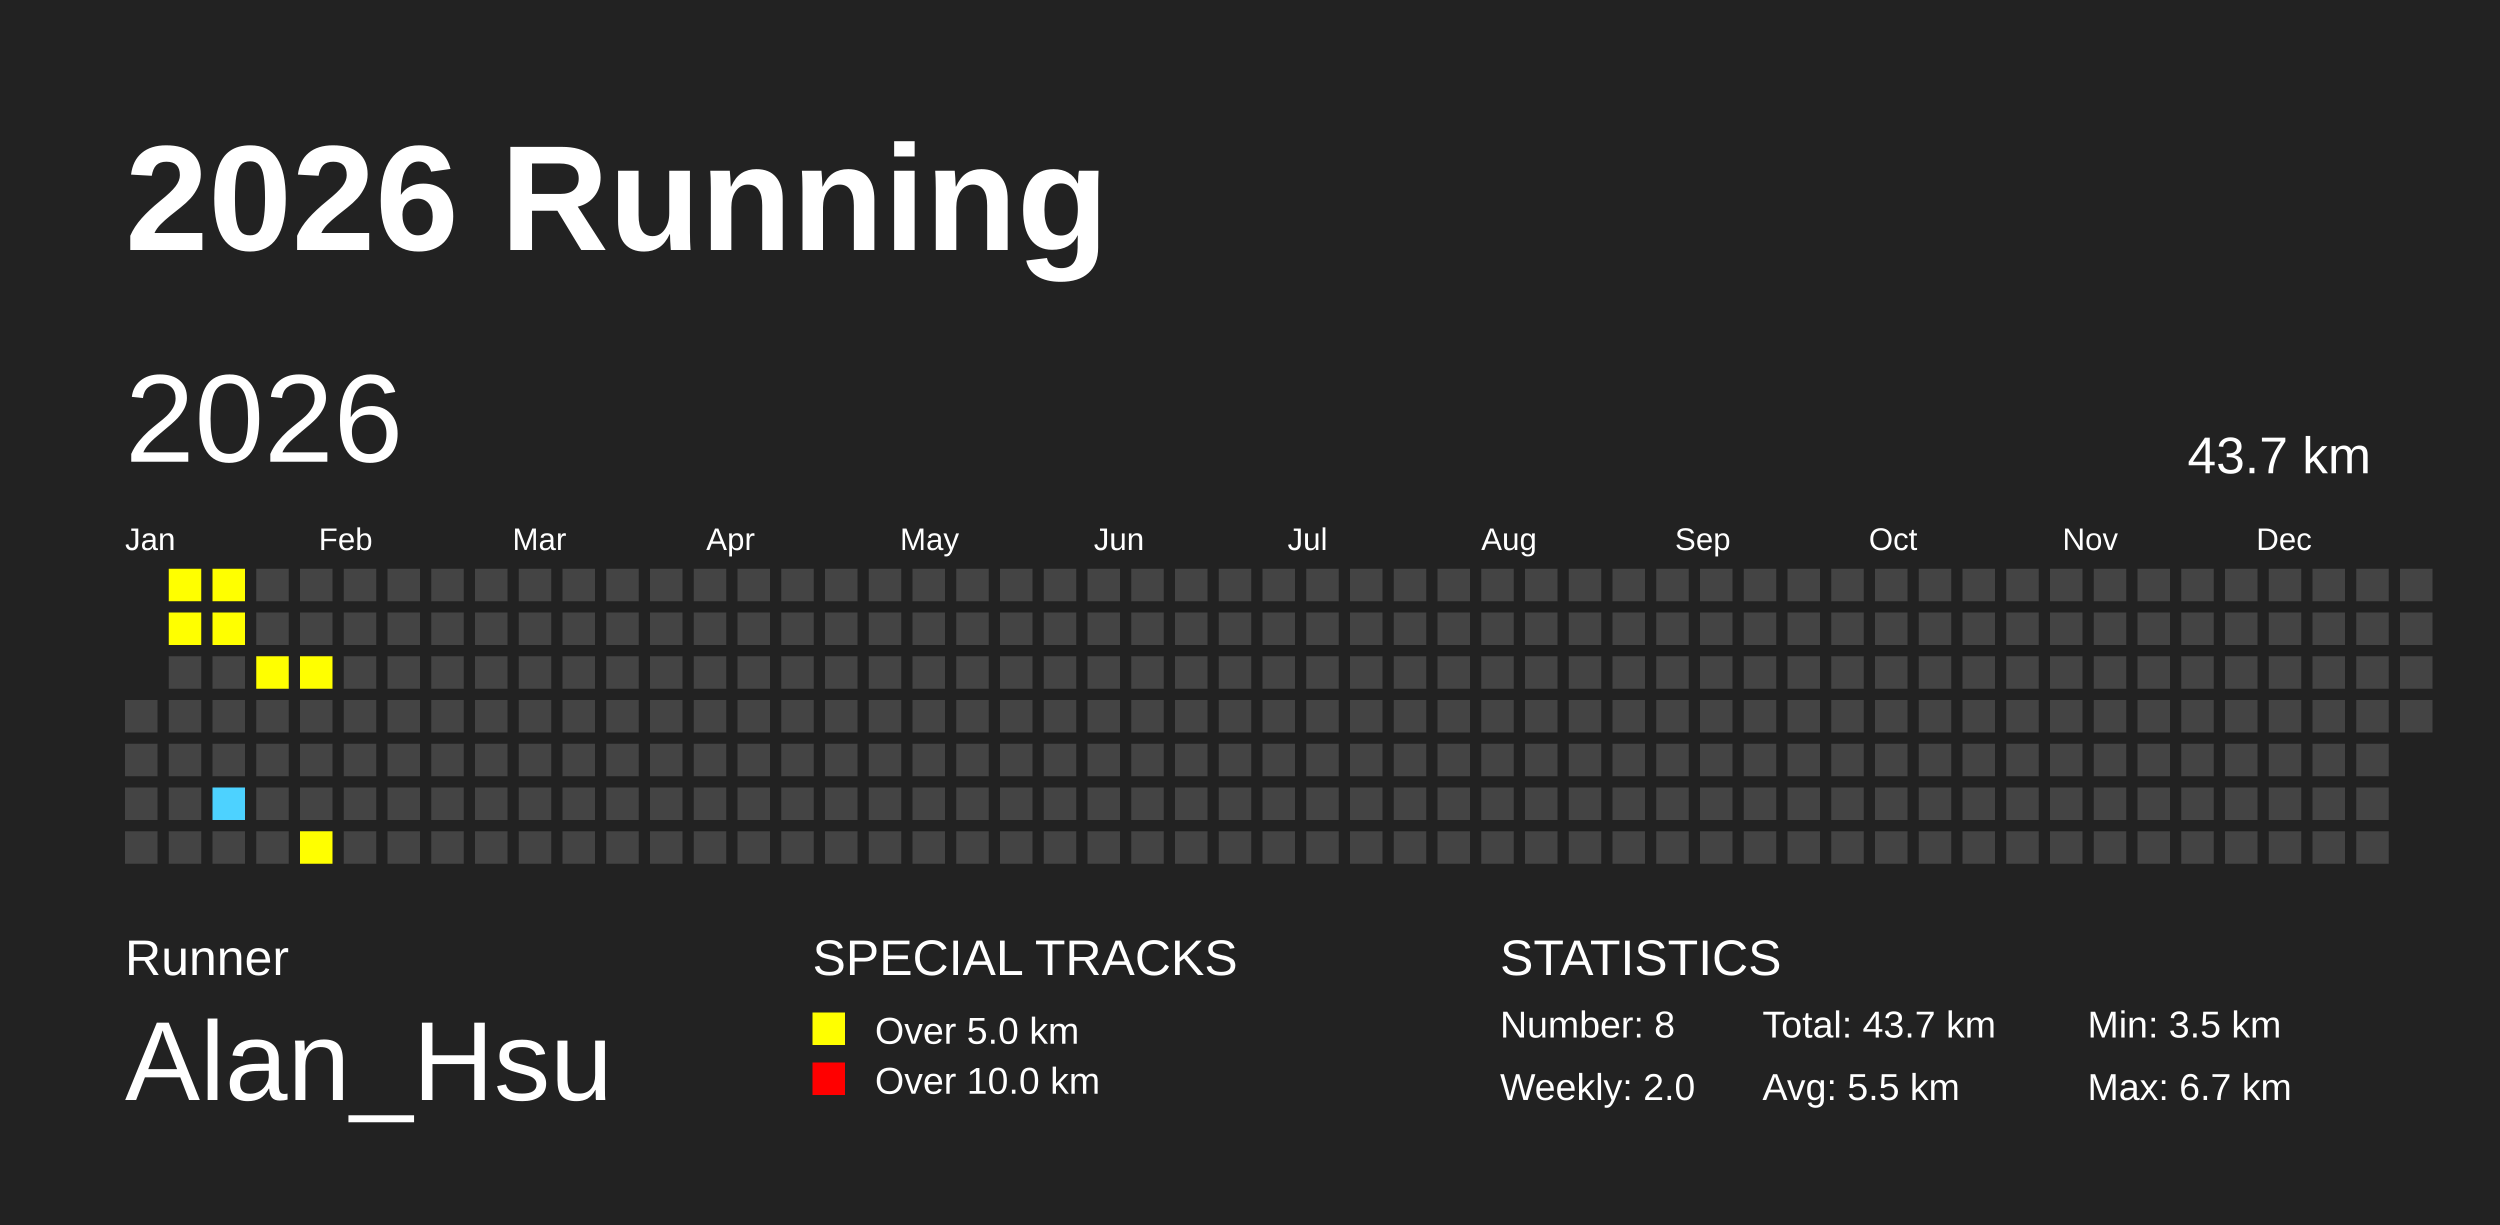
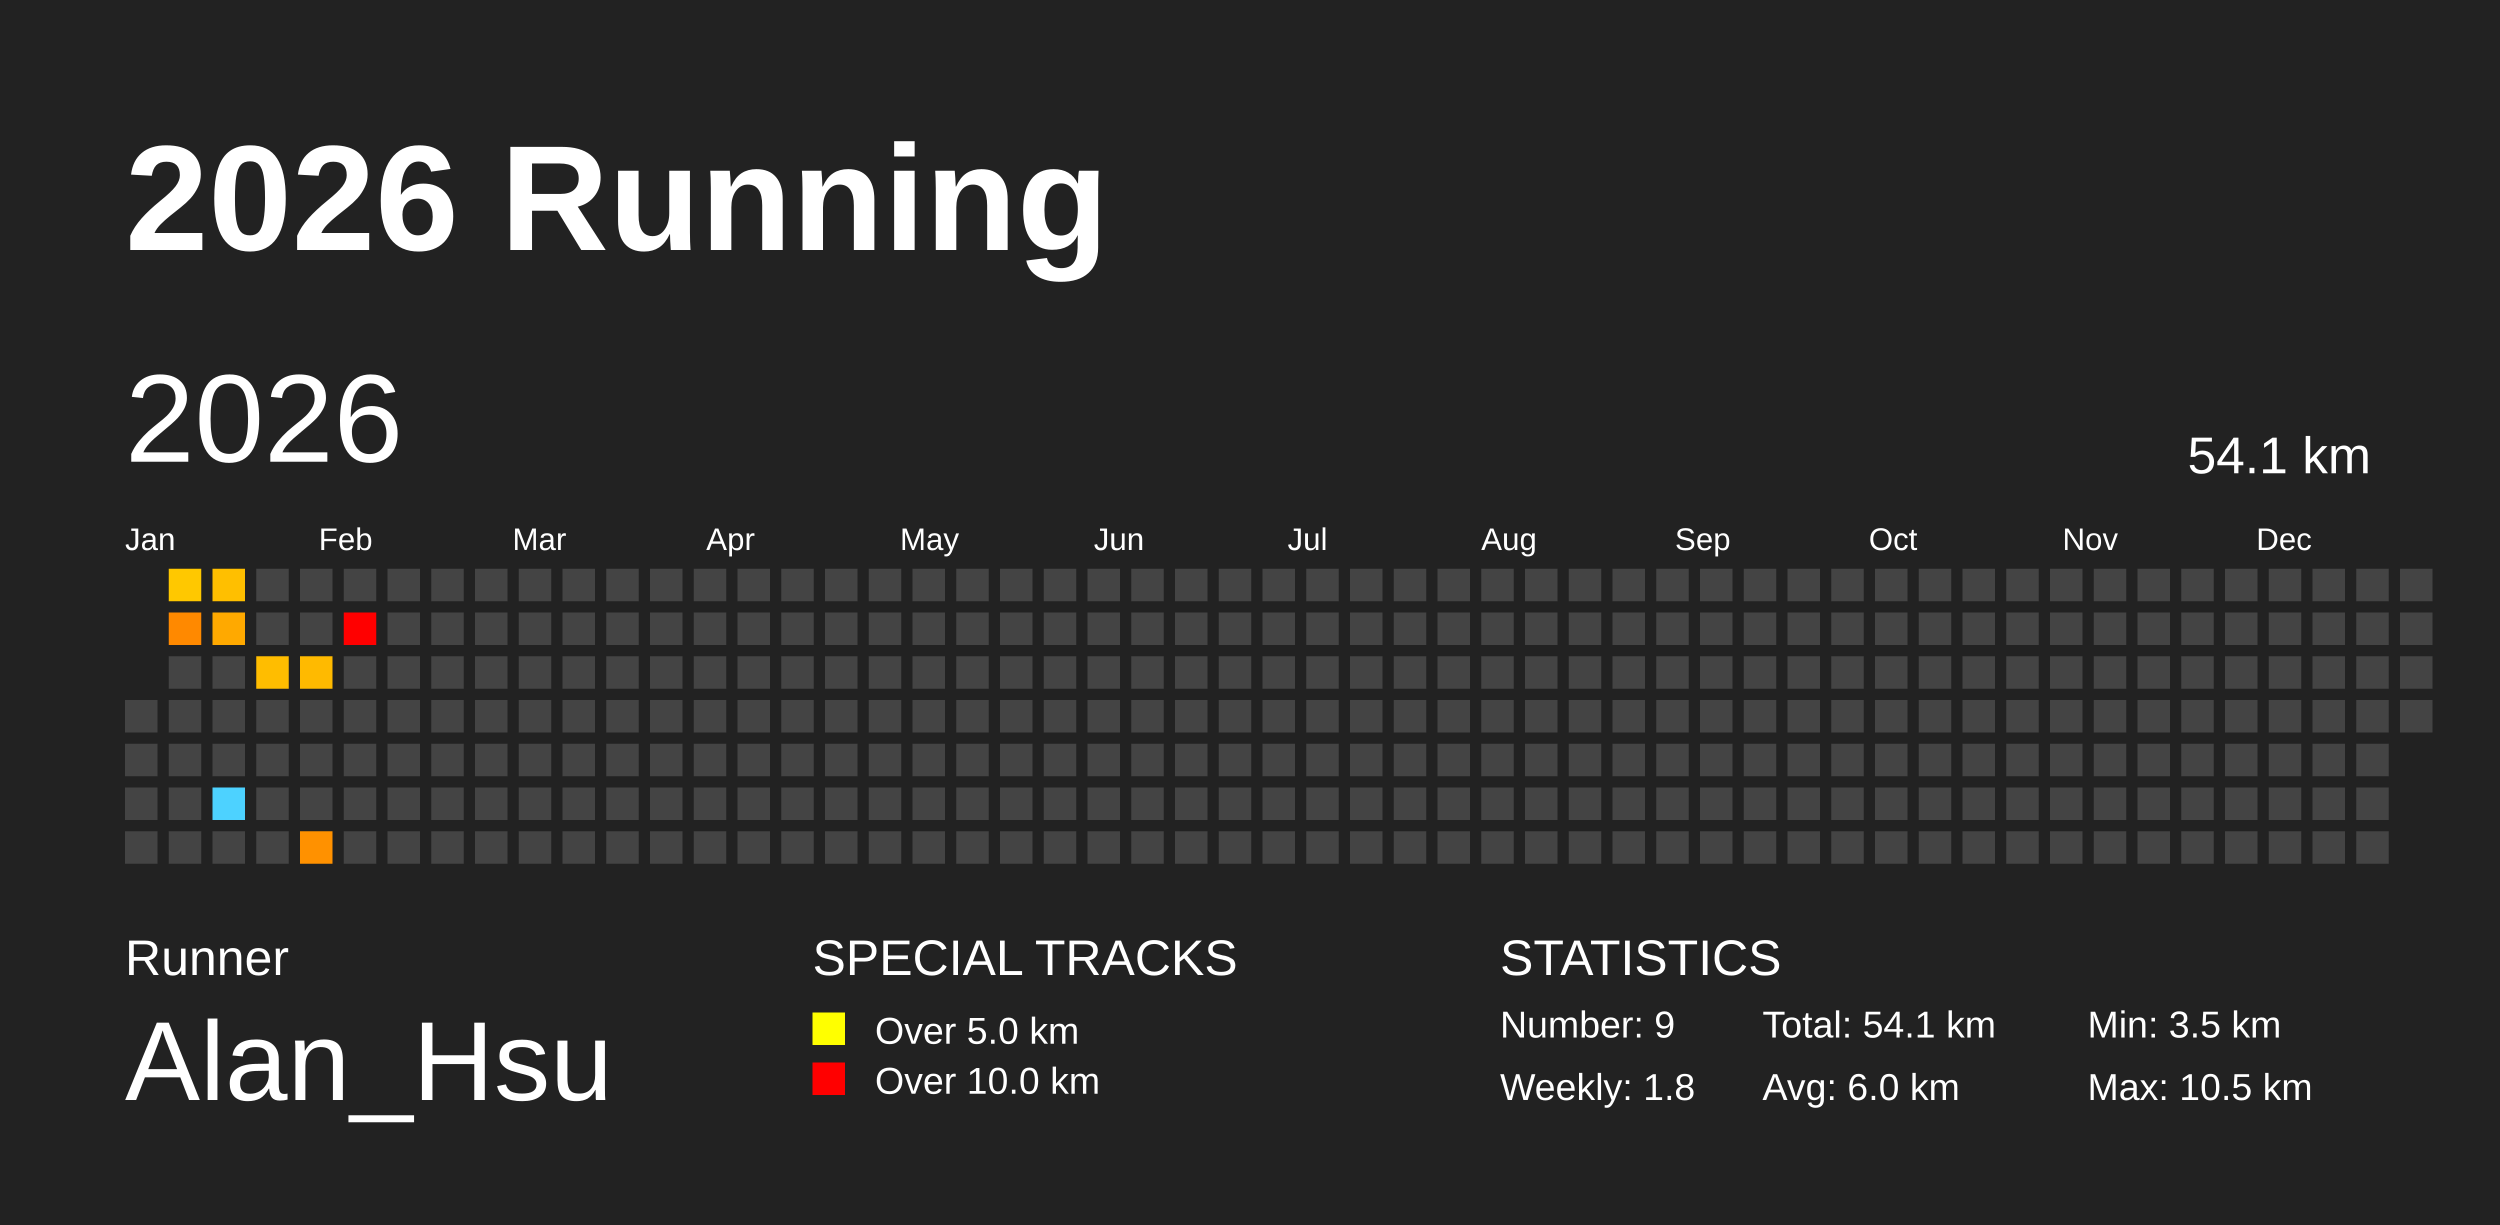
<svg xmlns="http://www.w3.org/2000/svg" baseProfile="full" height="98mm" version="1.1" viewBox="0,0,200,98" width="200mm">
  <defs />
  <rect fill="#222222" height="98" width="200" x="0" y="0" />
  <text fill="#FFFFFF" style="font-size:12px; font-family:Arial; font-weight:bold;" x="10" y="20">2026 Running</text>
  <text fill="#FFFFFF" style="font-size:4px; font-family:Arial" x="10" y="78">Runner</text>
  <text fill="#FFFFFF" style="font-size:9px; font-family:Arial" x="10" y="88">Alan_Hsu</text>
  <text fill="#FFFFFF" style="font-size:4px; font-family:Arial" x="65" y="78">SPECIAL TRACKS</text>
  <rect fill="yellow" height="2.6" width="2.6" x="65" y="81" />
  <text fill="#FFFFFF" style="font-size:3px; font-family:Arial" x="70" y="83.5">Over 5.0 km</text>
  <rect fill="red" height="2.6" width="2.6" x="65" y="85" />
  <text fill="#FFFFFF" style="font-size:3px; font-family:Arial" x="70" y="87.5">Over 10.0 km</text>
  <text fill="#FFFFFF" style="font-size:4px; font-family:Arial" x="120" y="78">STATISTICS</text>
-   <text fill="#FFFFFF" style="font-size:3px; font-family:Arial" x="120" y="83">Number: 8</text>
-   <text fill="#FFFFFF" style="font-size:3px; font-family:Arial" x="120" y="88">Weekly: 2.0</text>
-   <text fill="#FFFFFF" style="font-size:3px; font-family:Arial" x="141" y="83">Total: 43.7 km</text>
-   <text fill="#FFFFFF" style="font-size:3px; font-family:Arial" x="141" y="88">Avg: 5.5 km</text>
+   <text fill="#FFFFFF" style="font-size:3px; font-family:Arial" x="120" y="83">Number: 9</text>
+   <text fill="#FFFFFF" style="font-size:3px; font-family:Arial" x="120" y="88">Weekly: 1.8</text>
+   <text fill="#FFFFFF" style="font-size:3px; font-family:Arial" x="141" y="83">Total: 54.1 km</text>
+   <text fill="#FFFFFF" style="font-size:3px; font-family:Arial" x="141" y="88">Avg: 6.0 km</text>
  <text fill="#FFFFFF" style="font-size:3px; font-family:Arial" x="167" y="83">Min: 3.5 km</text>
-   <text fill="#FFFFFF" style="font-size:3px; font-family:Arial" x="167" y="88">Max: 6.7 km</text>
+   <text fill="#FFFFFF" style="font-size:3px; font-family:Arial" x="167" y="88">Max: 10.5 km</text>
  <text dominant-baseline="hanging" fill="#FFFFFF" style="font-size:10.0px; font-family:Arial;" x="10" y="30">2026</text>
-   <text dominant-baseline="hanging" fill="#FFFFFF" style="font-size:4.125px; font-family:Arial;" x="175" y="35">43.7 km</text>
+   <text dominant-baseline="hanging" fill="#FFFFFF" style="font-size:4.125px; font-family:Arial;" x="175" y="35">54.1 km</text>
  <text fill="#FFFFFF" style="font-size:2.5px; font-family:Arial" x="10.0" y="44">Jan</text>
  <text fill="#FFFFFF" style="font-size:2.5px; font-family:Arial" x="25.5" y="44">Feb</text>
  <text fill="#FFFFFF" style="font-size:2.5px; font-family:Arial" x="41.0" y="44">Mar</text>
  <text fill="#FFFFFF" style="font-size:2.5px; font-family:Arial" x="56.5" y="44">Apr</text>
  <text fill="#FFFFFF" style="font-size:2.5px; font-family:Arial" x="72.0" y="44">May</text>
  <text fill="#FFFFFF" style="font-size:2.5px; font-family:Arial" x="87.5" y="44">Jun</text>
  <text fill="#FFFFFF" style="font-size:2.5px; font-family:Arial" x="103.0" y="44">Jul</text>
  <text fill="#FFFFFF" style="font-size:2.5px; font-family:Arial" x="118.5" y="44">Aug</text>
  <text fill="#FFFFFF" style="font-size:2.5px; font-family:Arial" x="134.0" y="44">Sep</text>
  <text fill="#FFFFFF" style="font-size:2.5px; font-family:Arial" x="149.5" y="44">Oct</text>
  <text fill="#FFFFFF" style="font-size:2.5px; font-family:Arial" x="165.0" y="44">Nov</text>
  <text fill="#FFFFFF" style="font-size:2.5px; font-family:Arial" x="180.5" y="44">Dec</text>
  <rect fill="#444444" height="2.6" width="2.6" x="10.0" y="56.0" />
  <rect fill="#444444" height="2.6" width="2.6" x="10.0" y="59.5" />
  <rect fill="#444444" height="2.6" width="2.6" x="10.0" y="63.0" />
  <rect fill="#444444" height="2.6" width="2.6" x="10.0" y="66.5" />
-   <rect fill="yellow" height="2.6" width="2.6" x="13.5" y="45.5" />
-   <rect fill="yellow" height="2.6" width="2.6" x="13.5" y="49.0" />
+   <rect fill="#ffc800" height="2.6" width="2.6" x="13.5" y="45.5" />
+   <rect fill="#ff8900" height="2.6" width="2.6" x="13.5" y="49.0" />
  <rect fill="#444444" height="2.6" width="2.6" x="13.5" y="52.5" />
  <rect fill="#444444" height="2.6" width="2.6" x="13.5" y="56.0" />
  <rect fill="#444444" height="2.6" width="2.6" x="13.5" y="59.5" />
  <rect fill="#444444" height="2.6" width="2.6" x="13.5" y="63.0" />
  <rect fill="#444444" height="2.6" width="2.6" x="13.5" y="66.5" />
-   <rect fill="yellow" height="2.6" width="2.6" x="17.0" y="45.5" />
-   <rect fill="yellow" height="2.6" width="2.6" x="17.0" y="49.0" />
+   <rect fill="#ffbf00" height="2.6" width="2.6" x="17.0" y="45.5" />
+   <rect fill="#ffa900" height="2.6" width="2.6" x="17.0" y="49.0" />
  <rect fill="#444444" height="2.6" width="2.6" x="17.0" y="52.5" />
  <rect fill="#444444" height="2.6" width="2.6" x="17.0" y="56.0" />
  <rect fill="#444444" height="2.6" width="2.6" x="17.0" y="59.5" />
-   <rect fill="#4DD2FF" height="2.6" width="2.6" x="17.0" y="63.0" />
+   <rect fill="#4dd2ff" height="2.6" width="2.6" x="17.0" y="63.0" />
  <rect fill="#444444" height="2.6" width="2.6" x="17.0" y="66.5" />
  <rect fill="#444444" height="2.6" width="2.6" x="20.5" y="45.5" />
  <rect fill="#444444" height="2.6" width="2.6" x="20.5" y="49.0" />
-   <rect fill="yellow" height="2.6" width="2.6" x="20.5" y="52.5" />
+   <rect fill="#ffbd00" height="2.6" width="2.6" x="20.5" y="52.5" />
  <rect fill="#444444" height="2.6" width="2.6" x="20.5" y="56.0" />
  <rect fill="#444444" height="2.6" width="2.6" x="20.5" y="59.5" />
  <rect fill="#444444" height="2.6" width="2.6" x="20.5" y="63.0" />
  <rect fill="#444444" height="2.6" width="2.6" x="20.5" y="66.5" />
  <rect fill="#444444" height="2.6" width="2.6" x="24.0" y="45.5" />
  <rect fill="#444444" height="2.6" width="2.6" x="24.0" y="49.0" />
-   <rect fill="yellow" height="2.6" width="2.6" x="24.0" y="52.5" />
+   <rect fill="#ffba00" height="2.6" width="2.6" x="24.0" y="52.5" />
  <rect fill="#444444" height="2.6" width="2.6" x="24.0" y="56.0" />
  <rect fill="#444444" height="2.6" width="2.6" x="24.0" y="59.5" />
  <rect fill="#444444" height="2.6" width="2.6" x="24.0" y="63.0" />
-   <rect fill="yellow" height="2.6" width="2.6" x="24.0" y="66.5" />
+   <rect fill="#ff9100" height="2.6" width="2.6" x="24.0" y="66.5" />
  <rect fill="#444444" height="2.6" width="2.6" x="27.5" y="45.5" />
-   <rect fill="#444444" height="2.6" width="2.6" x="27.5" y="49.0" />
+   <rect fill="red" height="2.6" width="2.6" x="27.5" y="49.0" />
  <rect fill="#444444" height="2.6" width="2.6" x="27.5" y="52.5" />
  <rect fill="#444444" height="2.6" width="2.6" x="27.5" y="56.0" />
  <rect fill="#444444" height="2.6" width="2.6" x="27.5" y="59.5" />
  <rect fill="#444444" height="2.6" width="2.6" x="27.5" y="63.0" />
  <rect fill="#444444" height="2.6" width="2.6" x="27.5" y="66.5" />
  <rect fill="#444444" height="2.6" width="2.6" x="31.0" y="45.5" />
  <rect fill="#444444" height="2.6" width="2.6" x="31.0" y="49.0" />
  <rect fill="#444444" height="2.6" width="2.6" x="31.0" y="52.5" />
  <rect fill="#444444" height="2.6" width="2.6" x="31.0" y="56.0" />
  <rect fill="#444444" height="2.6" width="2.6" x="31.0" y="59.5" />
  <rect fill="#444444" height="2.6" width="2.6" x="31.0" y="63.0" />
  <rect fill="#444444" height="2.6" width="2.6" x="31.0" y="66.5" />
  <rect fill="#444444" height="2.6" width="2.6" x="34.5" y="45.5" />
  <rect fill="#444444" height="2.6" width="2.6" x="34.5" y="49.0" />
  <rect fill="#444444" height="2.6" width="2.6" x="34.5" y="52.5" />
  <rect fill="#444444" height="2.6" width="2.6" x="34.5" y="56.0" />
  <rect fill="#444444" height="2.6" width="2.6" x="34.5" y="59.5" />
  <rect fill="#444444" height="2.6" width="2.6" x="34.5" y="63.0" />
  <rect fill="#444444" height="2.6" width="2.6" x="34.5" y="66.5" />
  <rect fill="#444444" height="2.6" width="2.6" x="38.0" y="45.5" />
  <rect fill="#444444" height="2.6" width="2.6" x="38.0" y="49.0" />
  <rect fill="#444444" height="2.6" width="2.6" x="38.0" y="52.5" />
  <rect fill="#444444" height="2.6" width="2.6" x="38.0" y="56.0" />
  <rect fill="#444444" height="2.6" width="2.6" x="38.0" y="59.5" />
  <rect fill="#444444" height="2.6" width="2.6" x="38.0" y="63.0" />
  <rect fill="#444444" height="2.6" width="2.6" x="38.0" y="66.5" />
  <rect fill="#444444" height="2.6" width="2.6" x="41.5" y="45.5" />
  <rect fill="#444444" height="2.6" width="2.6" x="41.5" y="49.0" />
  <rect fill="#444444" height="2.6" width="2.6" x="41.5" y="52.5" />
  <rect fill="#444444" height="2.6" width="2.6" x="41.5" y="56.0" />
  <rect fill="#444444" height="2.6" width="2.6" x="41.5" y="59.5" />
  <rect fill="#444444" height="2.6" width="2.6" x="41.5" y="63.0" />
  <rect fill="#444444" height="2.6" width="2.6" x="41.5" y="66.5" />
  <rect fill="#444444" height="2.6" width="2.6" x="45.0" y="45.5" />
  <rect fill="#444444" height="2.6" width="2.6" x="45.0" y="49.0" />
  <rect fill="#444444" height="2.6" width="2.6" x="45.0" y="52.5" />
  <rect fill="#444444" height="2.6" width="2.6" x="45.0" y="56.0" />
  <rect fill="#444444" height="2.6" width="2.6" x="45.0" y="59.5" />
  <rect fill="#444444" height="2.6" width="2.6" x="45.0" y="63.0" />
  <rect fill="#444444" height="2.6" width="2.6" x="45.0" y="66.5" />
  <rect fill="#444444" height="2.6" width="2.6" x="48.5" y="45.5" />
  <rect fill="#444444" height="2.6" width="2.6" x="48.5" y="49.0" />
  <rect fill="#444444" height="2.6" width="2.6" x="48.5" y="52.5" />
  <rect fill="#444444" height="2.6" width="2.6" x="48.5" y="56.0" />
  <rect fill="#444444" height="2.6" width="2.6" x="48.5" y="59.5" />
  <rect fill="#444444" height="2.6" width="2.6" x="48.5" y="63.0" />
  <rect fill="#444444" height="2.6" width="2.6" x="48.5" y="66.5" />
  <rect fill="#444444" height="2.6" width="2.6" x="52.0" y="45.5" />
  <rect fill="#444444" height="2.6" width="2.6" x="52.0" y="49.0" />
  <rect fill="#444444" height="2.6" width="2.6" x="52.0" y="52.5" />
  <rect fill="#444444" height="2.6" width="2.6" x="52.0" y="56.0" />
  <rect fill="#444444" height="2.6" width="2.6" x="52.0" y="59.5" />
  <rect fill="#444444" height="2.6" width="2.6" x="52.0" y="63.0" />
  <rect fill="#444444" height="2.6" width="2.6" x="52.0" y="66.5" />
  <rect fill="#444444" height="2.6" width="2.6" x="55.5" y="45.5" />
  <rect fill="#444444" height="2.6" width="2.6" x="55.5" y="49.0" />
  <rect fill="#444444" height="2.6" width="2.6" x="55.5" y="52.5" />
  <rect fill="#444444" height="2.6" width="2.6" x="55.5" y="56.0" />
  <rect fill="#444444" height="2.6" width="2.6" x="55.5" y="59.5" />
  <rect fill="#444444" height="2.6" width="2.6" x="55.5" y="63.0" />
  <rect fill="#444444" height="2.6" width="2.6" x="55.5" y="66.5" />
  <rect fill="#444444" height="2.6" width="2.6" x="59.0" y="45.5" />
  <rect fill="#444444" height="2.6" width="2.6" x="59.0" y="49.0" />
  <rect fill="#444444" height="2.6" width="2.6" x="59.0" y="52.5" />
  <rect fill="#444444" height="2.6" width="2.6" x="59.0" y="56.0" />
  <rect fill="#444444" height="2.6" width="2.6" x="59.0" y="59.5" />
  <rect fill="#444444" height="2.6" width="2.6" x="59.0" y="63.0" />
  <rect fill="#444444" height="2.6" width="2.6" x="59.0" y="66.5" />
  <rect fill="#444444" height="2.6" width="2.6" x="62.5" y="45.5" />
  <rect fill="#444444" height="2.6" width="2.6" x="62.5" y="49.0" />
  <rect fill="#444444" height="2.6" width="2.6" x="62.5" y="52.5" />
  <rect fill="#444444" height="2.6" width="2.6" x="62.5" y="56.0" />
  <rect fill="#444444" height="2.6" width="2.6" x="62.5" y="59.5" />
  <rect fill="#444444" height="2.6" width="2.6" x="62.5" y="63.0" />
  <rect fill="#444444" height="2.6" width="2.6" x="62.5" y="66.5" />
  <rect fill="#444444" height="2.6" width="2.6" x="66.0" y="45.5" />
  <rect fill="#444444" height="2.6" width="2.6" x="66.0" y="49.0" />
  <rect fill="#444444" height="2.6" width="2.6" x="66.0" y="52.5" />
  <rect fill="#444444" height="2.6" width="2.6" x="66.0" y="56.0" />
  <rect fill="#444444" height="2.6" width="2.6" x="66.0" y="59.5" />
  <rect fill="#444444" height="2.6" width="2.6" x="66.0" y="63.0" />
  <rect fill="#444444" height="2.6" width="2.6" x="66.0" y="66.5" />
  <rect fill="#444444" height="2.6" width="2.6" x="69.5" y="45.5" />
  <rect fill="#444444" height="2.6" width="2.6" x="69.5" y="49.0" />
  <rect fill="#444444" height="2.6" width="2.6" x="69.5" y="52.5" />
  <rect fill="#444444" height="2.6" width="2.6" x="69.5" y="56.0" />
  <rect fill="#444444" height="2.6" width="2.6" x="69.5" y="59.5" />
  <rect fill="#444444" height="2.6" width="2.6" x="69.5" y="63.0" />
  <rect fill="#444444" height="2.6" width="2.6" x="69.5" y="66.5" />
  <rect fill="#444444" height="2.6" width="2.6" x="73.0" y="45.5" />
  <rect fill="#444444" height="2.6" width="2.6" x="73.0" y="49.0" />
  <rect fill="#444444" height="2.6" width="2.6" x="73.0" y="52.5" />
  <rect fill="#444444" height="2.6" width="2.6" x="73.0" y="56.0" />
  <rect fill="#444444" height="2.6" width="2.6" x="73.0" y="59.5" />
  <rect fill="#444444" height="2.6" width="2.6" x="73.0" y="63.0" />
  <rect fill="#444444" height="2.6" width="2.6" x="73.0" y="66.5" />
  <rect fill="#444444" height="2.6" width="2.6" x="76.5" y="45.5" />
  <rect fill="#444444" height="2.6" width="2.6" x="76.5" y="49.0" />
  <rect fill="#444444" height="2.6" width="2.6" x="76.5" y="52.5" />
  <rect fill="#444444" height="2.6" width="2.6" x="76.5" y="56.0" />
  <rect fill="#444444" height="2.6" width="2.6" x="76.5" y="59.5" />
  <rect fill="#444444" height="2.6" width="2.6" x="76.5" y="63.0" />
  <rect fill="#444444" height="2.6" width="2.6" x="76.5" y="66.5" />
  <rect fill="#444444" height="2.6" width="2.6" x="80.0" y="45.5" />
  <rect fill="#444444" height="2.6" width="2.6" x="80.0" y="49.0" />
  <rect fill="#444444" height="2.6" width="2.6" x="80.0" y="52.5" />
  <rect fill="#444444" height="2.6" width="2.6" x="80.0" y="56.0" />
  <rect fill="#444444" height="2.6" width="2.6" x="80.0" y="59.5" />
  <rect fill="#444444" height="2.6" width="2.6" x="80.0" y="63.0" />
  <rect fill="#444444" height="2.6" width="2.6" x="80.0" y="66.5" />
  <rect fill="#444444" height="2.6" width="2.6" x="83.5" y="45.5" />
  <rect fill="#444444" height="2.6" width="2.6" x="83.5" y="49.0" />
  <rect fill="#444444" height="2.6" width="2.6" x="83.5" y="52.5" />
  <rect fill="#444444" height="2.6" width="2.6" x="83.5" y="56.0" />
  <rect fill="#444444" height="2.6" width="2.6" x="83.5" y="59.5" />
  <rect fill="#444444" height="2.6" width="2.6" x="83.5" y="63.0" />
  <rect fill="#444444" height="2.6" width="2.6" x="83.5" y="66.5" />
  <rect fill="#444444" height="2.6" width="2.6" x="87.0" y="45.5" />
  <rect fill="#444444" height="2.6" width="2.6" x="87.0" y="49.0" />
  <rect fill="#444444" height="2.6" width="2.6" x="87.0" y="52.5" />
  <rect fill="#444444" height="2.6" width="2.6" x="87.0" y="56.0" />
  <rect fill="#444444" height="2.6" width="2.6" x="87.0" y="59.5" />
  <rect fill="#444444" height="2.6" width="2.6" x="87.0" y="63.0" />
  <rect fill="#444444" height="2.6" width="2.6" x="87.0" y="66.5" />
  <rect fill="#444444" height="2.6" width="2.6" x="90.5" y="45.5" />
  <rect fill="#444444" height="2.6" width="2.6" x="90.5" y="49.0" />
  <rect fill="#444444" height="2.6" width="2.6" x="90.5" y="52.5" />
  <rect fill="#444444" height="2.6" width="2.6" x="90.5" y="56.0" />
  <rect fill="#444444" height="2.6" width="2.6" x="90.5" y="59.5" />
  <rect fill="#444444" height="2.6" width="2.6" x="90.5" y="63.0" />
  <rect fill="#444444" height="2.6" width="2.6" x="90.5" y="66.5" />
  <rect fill="#444444" height="2.6" width="2.6" x="94.0" y="45.5" />
  <rect fill="#444444" height="2.6" width="2.6" x="94.0" y="49.0" />
  <rect fill="#444444" height="2.6" width="2.6" x="94.0" y="52.5" />
  <rect fill="#444444" height="2.6" width="2.6" x="94.0" y="56.0" />
  <rect fill="#444444" height="2.6" width="2.6" x="94.0" y="59.5" />
  <rect fill="#444444" height="2.6" width="2.6" x="94.0" y="63.0" />
  <rect fill="#444444" height="2.6" width="2.6" x="94.0" y="66.5" />
  <rect fill="#444444" height="2.6" width="2.6" x="97.5" y="45.5" />
  <rect fill="#444444" height="2.6" width="2.6" x="97.5" y="49.0" />
  <rect fill="#444444" height="2.6" width="2.6" x="97.5" y="52.5" />
  <rect fill="#444444" height="2.6" width="2.6" x="97.5" y="56.0" />
  <rect fill="#444444" height="2.6" width="2.6" x="97.5" y="59.5" />
  <rect fill="#444444" height="2.6" width="2.6" x="97.5" y="63.0" />
  <rect fill="#444444" height="2.6" width="2.6" x="97.5" y="66.5" />
  <rect fill="#444444" height="2.6" width="2.6" x="101.0" y="45.5" />
  <rect fill="#444444" height="2.6" width="2.6" x="101.0" y="49.0" />
  <rect fill="#444444" height="2.6" width="2.6" x="101.0" y="52.5" />
  <rect fill="#444444" height="2.6" width="2.6" x="101.0" y="56.0" />
  <rect fill="#444444" height="2.6" width="2.6" x="101.0" y="59.5" />
  <rect fill="#444444" height="2.6" width="2.6" x="101.0" y="63.0" />
  <rect fill="#444444" height="2.6" width="2.6" x="101.0" y="66.5" />
  <rect fill="#444444" height="2.6" width="2.6" x="104.5" y="45.5" />
  <rect fill="#444444" height="2.6" width="2.6" x="104.5" y="49.0" />
  <rect fill="#444444" height="2.6" width="2.6" x="104.5" y="52.5" />
  <rect fill="#444444" height="2.6" width="2.6" x="104.5" y="56.0" />
  <rect fill="#444444" height="2.6" width="2.6" x="104.5" y="59.5" />
  <rect fill="#444444" height="2.6" width="2.6" x="104.5" y="63.0" />
  <rect fill="#444444" height="2.6" width="2.6" x="104.5" y="66.5" />
  <rect fill="#444444" height="2.6" width="2.6" x="108.0" y="45.5" />
  <rect fill="#444444" height="2.6" width="2.6" x="108.0" y="49.0" />
  <rect fill="#444444" height="2.6" width="2.6" x="108.0" y="52.5" />
  <rect fill="#444444" height="2.6" width="2.6" x="108.0" y="56.0" />
  <rect fill="#444444" height="2.6" width="2.6" x="108.0" y="59.5" />
  <rect fill="#444444" height="2.6" width="2.6" x="108.0" y="63.0" />
  <rect fill="#444444" height="2.6" width="2.6" x="108.0" y="66.5" />
  <rect fill="#444444" height="2.6" width="2.6" x="111.5" y="45.5" />
  <rect fill="#444444" height="2.6" width="2.6" x="111.5" y="49.0" />
  <rect fill="#444444" height="2.6" width="2.6" x="111.5" y="52.5" />
  <rect fill="#444444" height="2.6" width="2.6" x="111.5" y="56.0" />
  <rect fill="#444444" height="2.6" width="2.6" x="111.5" y="59.5" />
  <rect fill="#444444" height="2.6" width="2.6" x="111.5" y="63.0" />
  <rect fill="#444444" height="2.6" width="2.6" x="111.5" y="66.5" />
  <rect fill="#444444" height="2.6" width="2.6" x="115.0" y="45.5" />
  <rect fill="#444444" height="2.6" width="2.6" x="115.0" y="49.0" />
  <rect fill="#444444" height="2.6" width="2.6" x="115.0" y="52.5" />
  <rect fill="#444444" height="2.6" width="2.6" x="115.0" y="56.0" />
  <rect fill="#444444" height="2.6" width="2.6" x="115.0" y="59.5" />
  <rect fill="#444444" height="2.6" width="2.6" x="115.0" y="63.0" />
  <rect fill="#444444" height="2.6" width="2.6" x="115.0" y="66.5" />
  <rect fill="#444444" height="2.6" width="2.6" x="118.5" y="45.5" />
  <rect fill="#444444" height="2.6" width="2.6" x="118.5" y="49.0" />
  <rect fill="#444444" height="2.6" width="2.6" x="118.5" y="52.5" />
  <rect fill="#444444" height="2.6" width="2.6" x="118.5" y="56.0" />
  <rect fill="#444444" height="2.6" width="2.6" x="118.5" y="59.5" />
  <rect fill="#444444" height="2.6" width="2.6" x="118.5" y="63.0" />
  <rect fill="#444444" height="2.6" width="2.6" x="118.5" y="66.5" />
  <rect fill="#444444" height="2.6" width="2.6" x="122.0" y="45.5" />
  <rect fill="#444444" height="2.6" width="2.6" x="122.0" y="49.0" />
  <rect fill="#444444" height="2.6" width="2.6" x="122.0" y="52.5" />
  <rect fill="#444444" height="2.6" width="2.6" x="122.0" y="56.0" />
  <rect fill="#444444" height="2.6" width="2.6" x="122.0" y="59.5" />
  <rect fill="#444444" height="2.6" width="2.6" x="122.0" y="63.0" />
  <rect fill="#444444" height="2.6" width="2.6" x="122.0" y="66.5" />
  <rect fill="#444444" height="2.6" width="2.6" x="125.5" y="45.5" />
  <rect fill="#444444" height="2.6" width="2.6" x="125.5" y="49.0" />
  <rect fill="#444444" height="2.6" width="2.6" x="125.5" y="52.5" />
  <rect fill="#444444" height="2.6" width="2.6" x="125.5" y="56.0" />
  <rect fill="#444444" height="2.6" width="2.6" x="125.5" y="59.5" />
  <rect fill="#444444" height="2.6" width="2.6" x="125.5" y="63.0" />
  <rect fill="#444444" height="2.6" width="2.6" x="125.5" y="66.5" />
  <rect fill="#444444" height="2.6" width="2.6" x="129.0" y="45.5" />
  <rect fill="#444444" height="2.6" width="2.6" x="129.0" y="49.0" />
  <rect fill="#444444" height="2.6" width="2.6" x="129.0" y="52.5" />
  <rect fill="#444444" height="2.6" width="2.6" x="129.0" y="56.0" />
  <rect fill="#444444" height="2.6" width="2.6" x="129.0" y="59.5" />
  <rect fill="#444444" height="2.6" width="2.6" x="129.0" y="63.0" />
  <rect fill="#444444" height="2.6" width="2.6" x="129.0" y="66.5" />
  <rect fill="#444444" height="2.6" width="2.6" x="132.5" y="45.5" />
  <rect fill="#444444" height="2.6" width="2.6" x="132.5" y="49.0" />
  <rect fill="#444444" height="2.6" width="2.6" x="132.5" y="52.5" />
  <rect fill="#444444" height="2.6" width="2.6" x="132.5" y="56.0" />
  <rect fill="#444444" height="2.6" width="2.6" x="132.5" y="59.5" />
  <rect fill="#444444" height="2.6" width="2.6" x="132.5" y="63.0" />
  <rect fill="#444444" height="2.6" width="2.6" x="132.5" y="66.5" />
  <rect fill="#444444" height="2.6" width="2.6" x="136.0" y="45.5" />
  <rect fill="#444444" height="2.6" width="2.6" x="136.0" y="49.0" />
  <rect fill="#444444" height="2.6" width="2.6" x="136.0" y="52.5" />
  <rect fill="#444444" height="2.6" width="2.6" x="136.0" y="56.0" />
  <rect fill="#444444" height="2.6" width="2.6" x="136.0" y="59.5" />
  <rect fill="#444444" height="2.6" width="2.6" x="136.0" y="63.0" />
  <rect fill="#444444" height="2.6" width="2.6" x="136.0" y="66.5" />
  <rect fill="#444444" height="2.6" width="2.6" x="139.5" y="45.5" />
  <rect fill="#444444" height="2.6" width="2.6" x="139.5" y="49.0" />
  <rect fill="#444444" height="2.6" width="2.6" x="139.5" y="52.5" />
  <rect fill="#444444" height="2.6" width="2.6" x="139.5" y="56.0" />
  <rect fill="#444444" height="2.6" width="2.6" x="139.5" y="59.5" />
  <rect fill="#444444" height="2.6" width="2.6" x="139.5" y="63.0" />
  <rect fill="#444444" height="2.6" width="2.6" x="139.5" y="66.5" />
  <rect fill="#444444" height="2.6" width="2.6" x="143.0" y="45.5" />
  <rect fill="#444444" height="2.6" width="2.6" x="143.0" y="49.0" />
  <rect fill="#444444" height="2.6" width="2.6" x="143.0" y="52.5" />
  <rect fill="#444444" height="2.6" width="2.6" x="143.0" y="56.0" />
  <rect fill="#444444" height="2.6" width="2.6" x="143.0" y="59.5" />
  <rect fill="#444444" height="2.6" width="2.6" x="143.0" y="63.0" />
  <rect fill="#444444" height="2.6" width="2.6" x="143.0" y="66.5" />
  <rect fill="#444444" height="2.6" width="2.6" x="146.5" y="45.5" />
  <rect fill="#444444" height="2.6" width="2.6" x="146.5" y="49.0" />
  <rect fill="#444444" height="2.6" width="2.6" x="146.5" y="52.5" />
  <rect fill="#444444" height="2.6" width="2.6" x="146.5" y="56.0" />
  <rect fill="#444444" height="2.6" width="2.6" x="146.5" y="59.5" />
  <rect fill="#444444" height="2.6" width="2.6" x="146.5" y="63.0" />
  <rect fill="#444444" height="2.6" width="2.6" x="146.5" y="66.5" />
  <rect fill="#444444" height="2.6" width="2.6" x="150.0" y="45.5" />
  <rect fill="#444444" height="2.6" width="2.6" x="150.0" y="49.0" />
  <rect fill="#444444" height="2.6" width="2.6" x="150.0" y="52.5" />
  <rect fill="#444444" height="2.6" width="2.6" x="150.0" y="56.0" />
  <rect fill="#444444" height="2.6" width="2.6" x="150.0" y="59.5" />
  <rect fill="#444444" height="2.6" width="2.6" x="150.0" y="63.0" />
  <rect fill="#444444" height="2.6" width="2.6" x="150.0" y="66.5" />
  <rect fill="#444444" height="2.6" width="2.6" x="153.5" y="45.5" />
  <rect fill="#444444" height="2.6" width="2.6" x="153.5" y="49.0" />
  <rect fill="#444444" height="2.6" width="2.6" x="153.5" y="52.5" />
  <rect fill="#444444" height="2.6" width="2.6" x="153.5" y="56.0" />
  <rect fill="#444444" height="2.6" width="2.6" x="153.5" y="59.5" />
  <rect fill="#444444" height="2.6" width="2.6" x="153.5" y="63.0" />
  <rect fill="#444444" height="2.6" width="2.6" x="153.5" y="66.5" />
  <rect fill="#444444" height="2.6" width="2.6" x="157.0" y="45.5" />
  <rect fill="#444444" height="2.6" width="2.6" x="157.0" y="49.0" />
  <rect fill="#444444" height="2.6" width="2.6" x="157.0" y="52.5" />
  <rect fill="#444444" height="2.6" width="2.6" x="157.0" y="56.0" />
  <rect fill="#444444" height="2.6" width="2.6" x="157.0" y="59.5" />
  <rect fill="#444444" height="2.6" width="2.6" x="157.0" y="63.0" />
  <rect fill="#444444" height="2.6" width="2.6" x="157.0" y="66.5" />
  <rect fill="#444444" height="2.6" width="2.6" x="160.5" y="45.5" />
  <rect fill="#444444" height="2.6" width="2.6" x="160.5" y="49.0" />
  <rect fill="#444444" height="2.6" width="2.6" x="160.5" y="52.5" />
  <rect fill="#444444" height="2.6" width="2.6" x="160.5" y="56.0" />
  <rect fill="#444444" height="2.6" width="2.6" x="160.5" y="59.5" />
  <rect fill="#444444" height="2.6" width="2.6" x="160.5" y="63.0" />
  <rect fill="#444444" height="2.6" width="2.6" x="160.5" y="66.5" />
  <rect fill="#444444" height="2.6" width="2.6" x="164.0" y="45.5" />
  <rect fill="#444444" height="2.6" width="2.6" x="164.0" y="49.0" />
  <rect fill="#444444" height="2.6" width="2.6" x="164.0" y="52.5" />
  <rect fill="#444444" height="2.6" width="2.6" x="164.0" y="56.0" />
  <rect fill="#444444" height="2.6" width="2.6" x="164.0" y="59.5" />
  <rect fill="#444444" height="2.6" width="2.6" x="164.0" y="63.0" />
  <rect fill="#444444" height="2.6" width="2.6" x="164.0" y="66.5" />
  <rect fill="#444444" height="2.6" width="2.6" x="167.5" y="45.5" />
  <rect fill="#444444" height="2.6" width="2.6" x="167.5" y="49.0" />
  <rect fill="#444444" height="2.6" width="2.6" x="167.5" y="52.5" />
  <rect fill="#444444" height="2.6" width="2.6" x="167.5" y="56.0" />
  <rect fill="#444444" height="2.6" width="2.6" x="167.5" y="59.5" />
  <rect fill="#444444" height="2.6" width="2.6" x="167.5" y="63.0" />
  <rect fill="#444444" height="2.6" width="2.6" x="167.5" y="66.5" />
  <rect fill="#444444" height="2.6" width="2.6" x="171.0" y="45.5" />
  <rect fill="#444444" height="2.6" width="2.6" x="171.0" y="49.0" />
  <rect fill="#444444" height="2.6" width="2.6" x="171.0" y="52.5" />
  <rect fill="#444444" height="2.6" width="2.6" x="171.0" y="56.0" />
  <rect fill="#444444" height="2.6" width="2.6" x="171.0" y="59.5" />
  <rect fill="#444444" height="2.6" width="2.6" x="171.0" y="63.0" />
  <rect fill="#444444" height="2.6" width="2.6" x="171.0" y="66.5" />
  <rect fill="#444444" height="2.6" width="2.6" x="174.5" y="45.5" />
  <rect fill="#444444" height="2.6" width="2.6" x="174.5" y="49.0" />
  <rect fill="#444444" height="2.6" width="2.6" x="174.5" y="52.5" />
  <rect fill="#444444" height="2.6" width="2.6" x="174.5" y="56.0" />
  <rect fill="#444444" height="2.6" width="2.6" x="174.5" y="59.5" />
  <rect fill="#444444" height="2.6" width="2.6" x="174.5" y="63.0" />
  <rect fill="#444444" height="2.6" width="2.6" x="174.5" y="66.5" />
  <rect fill="#444444" height="2.6" width="2.6" x="178.0" y="45.5" />
  <rect fill="#444444" height="2.6" width="2.6" x="178.0" y="49.0" />
  <rect fill="#444444" height="2.6" width="2.6" x="178.0" y="52.5" />
  <rect fill="#444444" height="2.6" width="2.6" x="178.0" y="56.0" />
  <rect fill="#444444" height="2.6" width="2.6" x="178.0" y="59.5" />
  <rect fill="#444444" height="2.6" width="2.6" x="178.0" y="63.0" />
  <rect fill="#444444" height="2.6" width="2.6" x="178.0" y="66.5" />
  <rect fill="#444444" height="2.6" width="2.6" x="181.5" y="45.5" />
  <rect fill="#444444" height="2.6" width="2.6" x="181.5" y="49.0" />
  <rect fill="#444444" height="2.6" width="2.6" x="181.5" y="52.5" />
  <rect fill="#444444" height="2.6" width="2.6" x="181.5" y="56.0" />
  <rect fill="#444444" height="2.6" width="2.6" x="181.5" y="59.5" />
  <rect fill="#444444" height="2.6" width="2.6" x="181.5" y="63.0" />
  <rect fill="#444444" height="2.6" width="2.6" x="181.5" y="66.5" />
  <rect fill="#444444" height="2.6" width="2.6" x="185.0" y="45.5" />
  <rect fill="#444444" height="2.6" width="2.6" x="185.0" y="49.0" />
  <rect fill="#444444" height="2.6" width="2.6" x="185.0" y="52.5" />
  <rect fill="#444444" height="2.6" width="2.6" x="185.0" y="56.0" />
  <rect fill="#444444" height="2.6" width="2.6" x="185.0" y="59.5" />
  <rect fill="#444444" height="2.6" width="2.6" x="185.0" y="63.0" />
  <rect fill="#444444" height="2.6" width="2.6" x="185.0" y="66.5" />
  <rect fill="#444444" height="2.6" width="2.6" x="188.5" y="45.5" />
  <rect fill="#444444" height="2.6" width="2.6" x="188.5" y="49.0" />
  <rect fill="#444444" height="2.6" width="2.6" x="188.5" y="52.5" />
  <rect fill="#444444" height="2.6" width="2.6" x="188.5" y="56.0" />
  <rect fill="#444444" height="2.6" width="2.6" x="188.5" y="59.5" />
  <rect fill="#444444" height="2.6" width="2.6" x="188.5" y="63.0" />
  <rect fill="#444444" height="2.6" width="2.6" x="188.5" y="66.5" />
  <rect fill="#444444" height="2.6" width="2.6" x="192.0" y="45.5" />
  <rect fill="#444444" height="2.6" width="2.6" x="192.0" y="49.0" />
  <rect fill="#444444" height="2.6" width="2.6" x="192.0" y="52.5" />
  <rect fill="#444444" height="2.6" width="2.6" x="192.0" y="56.0" />
</svg>
